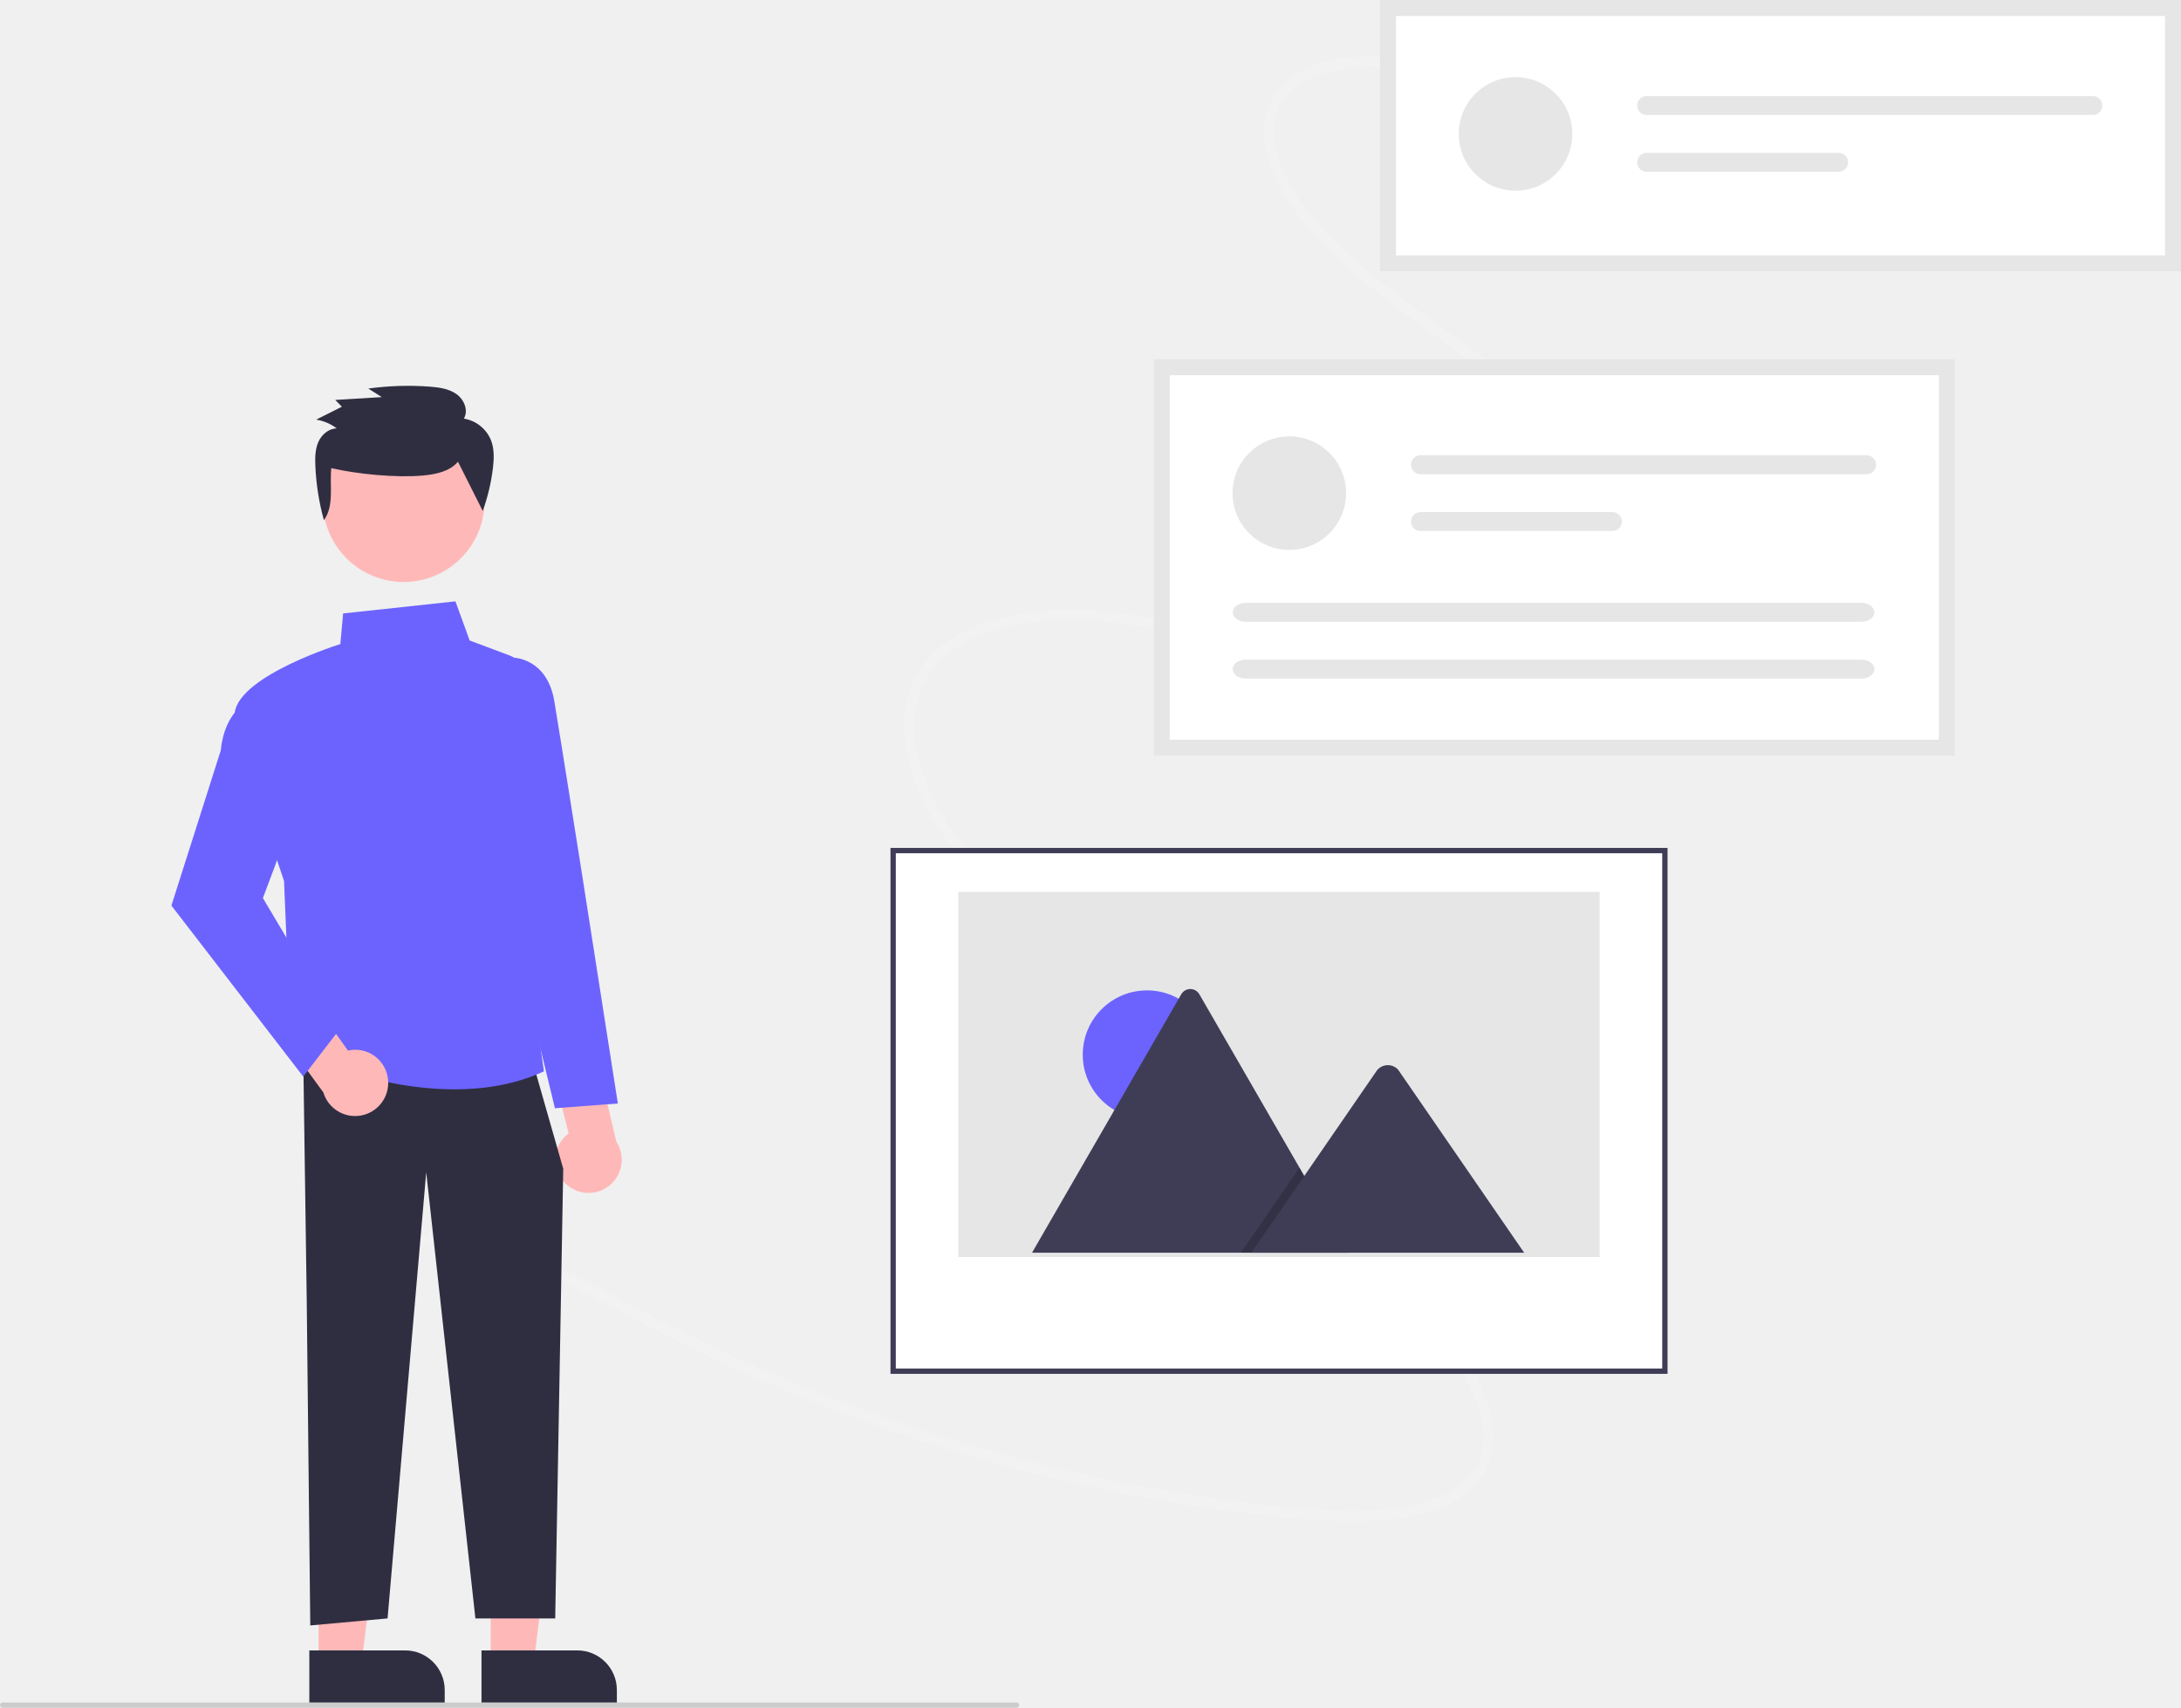
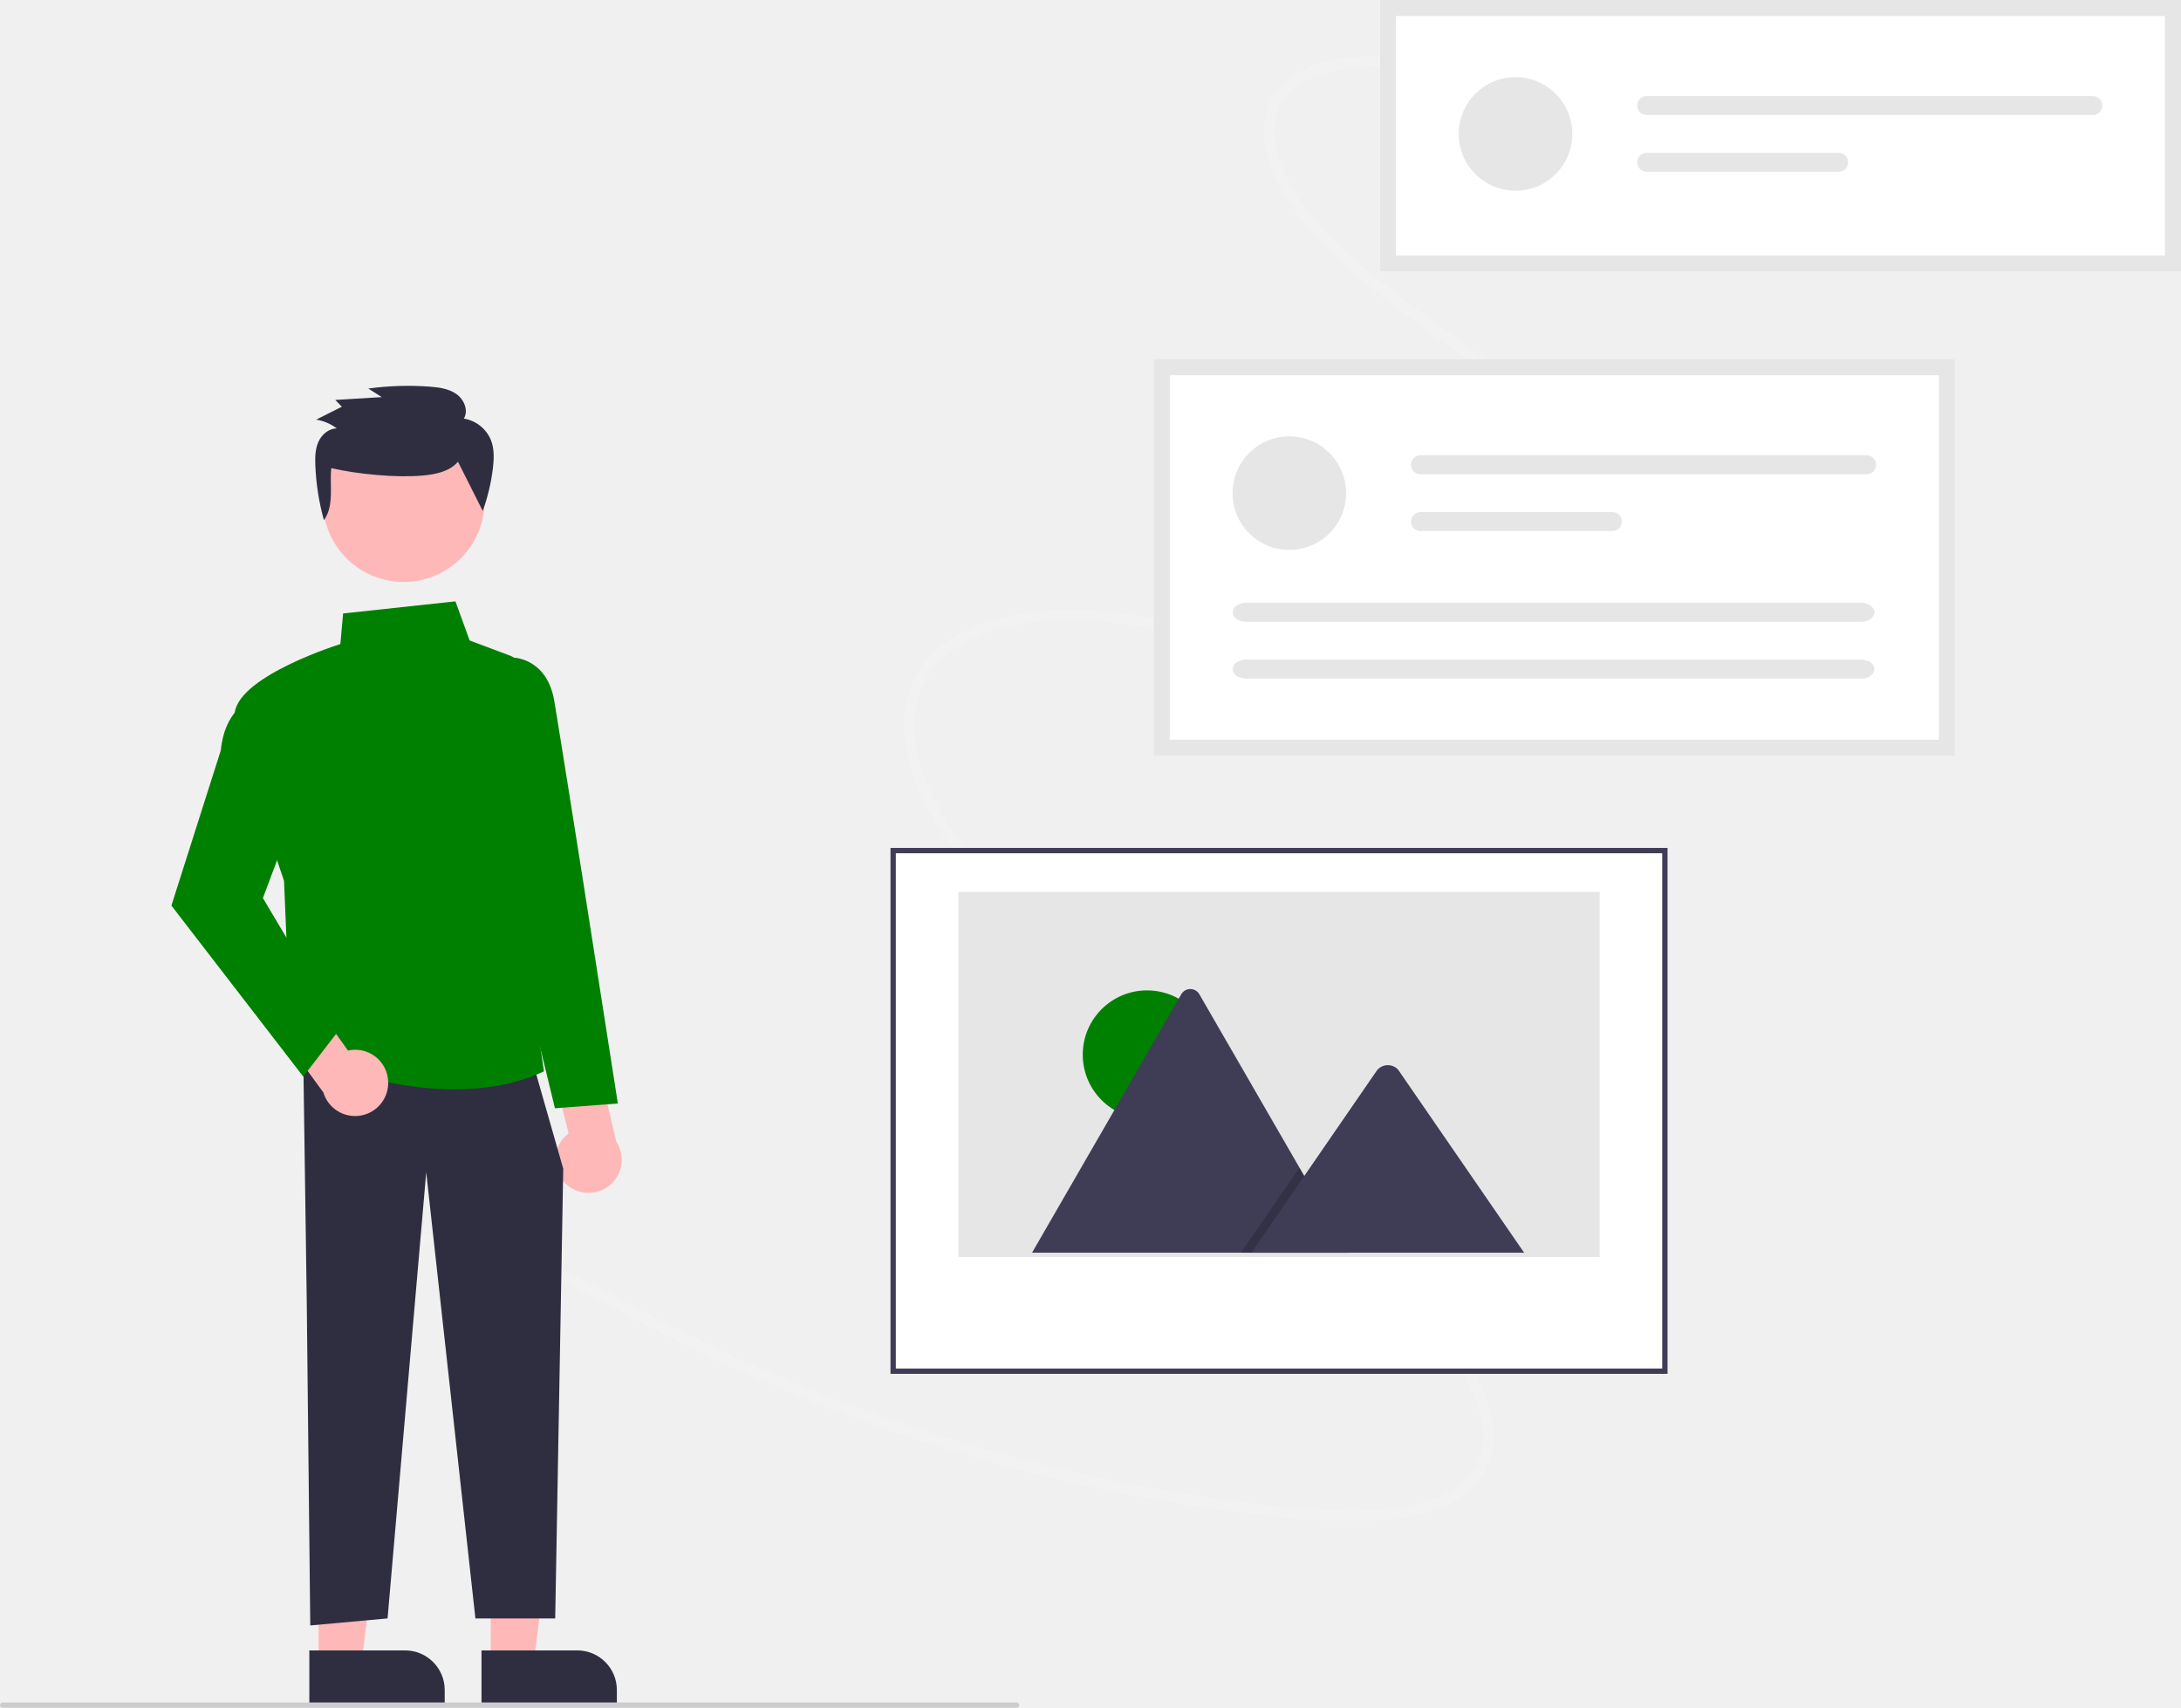
<svg xmlns="http://www.w3.org/2000/svg" id="e49cd177-4f21-4b2c-9072-3096883e7875" width="819.571" height="641.807" data-name="Layer 1" viewBox="0 0 819.571 641.807">
  <path fill="#f2f2f2" d="M334.771,657.999c-13.719-9.213-26.572-30.261-15.191-47.846,5.644-8.721,15.493-11.946,24.769-12.896,12.831-1.313,25.811,1.373,37.744,5.433,13.765,4.683,26.685,11.481,39.486,18.334,12.637,6.765,25.339,13.364,38.316,19.433a665.521,665.521,0,0,0,78.758,30.876A660.415,660.415,0,0,0,619.069,691.676q20.255,3.781,40.77,6.231c12.767,1.517,25.634,2.903,38.572,2.848,17.047-.072,45.498-2.057,51.763-23.87,3.321-11.566-1.174-23.595-6.794-32.948-6.796-11.309-16.124-20.647-25.276-29.752q-63.855-63.525-128.016-126.709c-9.959-9.857-20.052-19.607-29.311-30.216-8.668-9.932-16.927-20.763-22.124-33.308-4.54-10.957-7.199-24.325-2.287-36.187,4.074-9.838,12.838-16.113,22.003-19.782,22.69-9.082,48.65-6.218,71.175-1.23,27.985,6.197,54.739,16.673,82.686,23.017,22.566,5.123,47.755,7.836,70.751.117,8.817-2.96,17.474-7.82,23.394-15.705,5.799-7.724,7.832-17.396,6.912-26.78-1.086-11.075-5.7-21.362-11.222-30.467a134.013,134.013,0,0,0-23.885-28.635c-19.821-18.337-42.571-32.74-63.796-49.162-10.41-8.054-20.808-16.488-29.407-26.696-7.286-8.648-14.714-19.371-15.919-31.473-2.488-24.968,27.697-27.478,43.889-26.57a234.623,234.623,0,0,1,32.816,4.651c2.314.463,2.787-3.456.483-3.917-11.363-2.272-22.861-4.238-34.519-4.735-9.815-.418-20.269-.013-29.688,4.032-7.91,3.398-14.587,10.008-16.363,19.046-2.101,10.693,2.722,21.449,7.898,29.896,6.844,11.171,16.051,20.317,25.759,28.633,10.225,8.758,21.057,16.703,31.909,24.584,21.685,15.749,44.722,31.233,61.276,53.186,11.58,15.357,25.414,41.072,11.808,60.934-6.04,8.817-15.84,13.726-25.398,16.419-11.551,3.255-23.567,3.866-35.27,3.254-54.572-2.854-103.269-35.081-158.838-31.711-18.894,1.146-43.594,7.022-52.029,28.153-4.382,10.977-2.97,23.167.534,33.734,4.197,12.657,11.706,23.737,19.848,33.727,8.612,10.567,18.225,20.16,27.838,29.686q16.048,15.902,32.114,31.785l64.976,64.31,32.284,31.953c9.853,9.752,20.092,19.414,27.933,31.143,6.42,9.603,12.901,23.775,7.102,35.963-4.605,9.68-15.443,13.729-24.658,15.668-11.932,2.51-24.178,2.365-36.104,1.561-13.756-.928-27.456-2.592-41.055-4.588a642.114,642.114,0,0,1-82.905-17.89,667.514,667.514,0,0,1-80.181-28.518q-19.784-8.494-38.994-18.278c-13.199-6.727-26.051-14.167-39.454-20.476-12.123-5.707-24.772-10.423-38.092-12.506-11.122-1.739-23.514-1.935-34.358,2.891a29.834,29.834,0,0,0-16.327,17.996,36.793,36.793,0,0,0,1.263,24.646,47.413,47.413,0,0,0,17.918,21.571c1.96,1.316,4.268-1.885,2.3-3.207Z" transform="translate(-190.2145 -129.0964)" />
  <path fill="#fff" d="M1009.786,231.096h-301v-102h301Z" transform="translate(-190.2145 -129.0964)" />
  <rect width="290" height="195.648" x="335.626" y="319.659" fill="#fff" />
  <path fill="#3f3d56" d="M816.84,645.404h-292V447.756h292Zm-290-2h288V449.756h-288Z" transform="translate(-190.2145 -129.0964)" />
  <path fill="#e6e6e6" d="M550.347,601.516H791.333V464.277H550.347Z" transform="translate(-190.2145 -129.0964)" />
-   <circle cx="431.026" cy="396.355" r="24.153" fill="#6c63ff" />
+   <circle cx="431.026" cy="396.355" r="24.153" fill="green" />
  <path fill="#3f3d56" d="M696.981,599.882H578.494a2.413,2.413,0,0,1-.443-.035l56.039-97.068a3.924,3.924,0,0,1,6.83,0l37.609,65.14,1.802,3.117Z" transform="translate(-190.2145 -129.0964)" />
  <polygon points="506.767 470.786 466.312 470.786 486.171 441.94 487.601 439.862 488.316 438.823 490.117 441.94 506.767 470.786" opacity=".2" style="isolation:isolate" />
  <path fill="#3f3d56" d="M762.955,599.882H660.472l19.859-28.846,1.429-2.078,25.878-37.592a5.236,5.236,0,0,1,7.773-.465,4.672,4.672,0,0,1,.373.465Z" transform="translate(-190.2145 -129.0964)" />
  <rect width="295" height="143" x="436.571" y="138" fill="#fff" />
  <circle cx="484.495" cy="185.33" r="21.338" fill="#e6e6e6" />
  <path fill="#e6e6e6" d="M723.991,300.201a3.556,3.556,0,0,0,0,7.113H891.651a3.556,3.556,0,0,0,0-7.113Z" transform="translate(-190.2145 -129.0964)" />
  <path fill="#e6e6e6" d="M723.991,321.539a3.556,3.556,0,1,0-.015,7.113h72.159a3.556,3.556,0,1,0,0-7.113Z" transform="translate(-190.2145 -129.0964)" />
  <path fill="#e6e6e6" d="M658.343,355.654c-2.705,0-4.907,1.596-4.907,3.556s2.201,3.556,4.907,3.556H889.661c2.705,0,4.907-1.596,4.907-3.556s-2.201-3.556-4.907-3.556Z" transform="translate(-190.2145 -129.0964)" />
  <path fill="#e6e6e6" d="M658.343,376.992c-2.705,0-4.907,1.596-4.907,3.556s2.201,3.556,4.907,3.556H889.661c2.705,0,4.907-1.596,4.907-3.556s-2.201-3.556-4.907-3.556Z" transform="translate(-190.2145 -129.0964)" />
  <path fill="#e6e6e6" d="M924.786,413.096h-301v-149h301Zm-295-6h289v-137h-289Z" transform="translate(-190.2145 -129.0964)" />
  <circle cx="569.495" cy="50.33" r="21.338" fill="#e6e6e6" />
  <path fill="#e6e6e6" d="M808.991,165.201a3.556,3.556,0,0,0,0,7.113H976.651a3.556,3.556,0,0,0,0-7.113Z" transform="translate(-190.2145 -129.0964)" />
  <path fill="#e6e6e6" d="M808.991,186.539a3.556,3.556,0,1,0-.015,7.113h72.159a3.556,3.556,0,1,0,0-7.113Z" transform="translate(-190.2145 -129.0964)" />
  <path fill="#e6e6e6" d="M1009.786,231.096h-301v-102h301Zm-295-6h289v-90h-289Z" transform="translate(-190.2145 -129.0964)" />
  <polygon fill="#ffb8b8" points="184.403 624.868 200.589 624.867 208.29 562.433 184.4 562.435 184.403 624.868" />
  <path fill="#2f2e41" d="M371.149,749.339h50.872a0,0,0,0,1,0,0v19.655a0,0,0,0,1,0,0h-35.985A14.887,14.887,0,0,1,371.149,754.107v-4.768A0,0,0,0,1,371.149,749.339Z" transform="translate(602.9901 1389.218) rotate(179.9974)" />
  <polygon fill="#ffb8b8" points="119.708 624.868 135.895 624.867 143.595 562.433 119.706 562.435 119.708 624.868" />
  <path fill="#2f2e41" d="M306.455,749.339h50.872a0,0,0,0,1,0,0v19.655a0,0,0,0,1,0,0h-35.985a14.887,14.887,0,0,1-14.887-14.887v-4.768A0,0,0,0,1,306.455,749.339Z" transform="translate(473.6014 1389.221) rotate(179.9974)" />
  <path fill="#ffb8b8" d="M402.818,573.981a12.38,12.38,0,0,1,1.067-18.954l-6.935-27.428L412.591,519.32l9.249,38.871a12.447,12.447,0,0,1-19.022,15.79Z" transform="translate(-190.2145 -129.0964)" />
  <polygon fill="#2f2e41" points="113.952 396.978 115.272 489.399 116.592 610.866 145.639 608.225 160.162 440.548 178.646 608.225 208.633 608.225 211.653 439.227 201.091 402.259 113.952 396.978" />
-   <path fill="#6c63ff" d="M361.017,538.485c-31.604.002-60.696-14.302-61.088-14.498l-.326-.163L296.95,460.175c-.769-2.249-15.913-46.631-18.478-60.738-2.599-14.292,35.065-26.835,39.638-28.302l1.038-11.497,42.206-4.548,5.349,14.711,15.142,5.678a7.49,7.49,0,0,1,4.642,8.799l-8.416,34.223,16.554,113.227-.425.192C383.594,536.71,372.147,538.485,361.017,538.485Z" transform="translate(-190.2145 -129.0964)" />
-   <path fill="#6c63ff" d="M398.75,545.589l-14.647-60.298-15.876-72.763,8.059-36.265h6.89c.126,0,12.646.187,15.342,16.36,2.611,15.665,10.484,65.518,10.563,66.02l13.306,85.162Z" transform="translate(-190.2145 -129.0964)" />
+   <path fill="green" d="M361.017,538.485c-31.604.002-60.696-14.302-61.088-14.498l-.326-.163L296.95,460.175c-.769-2.249-15.913-46.631-18.478-60.738-2.599-14.292,35.065-26.835,39.638-28.302l1.038-11.497,42.206-4.548,5.349,14.711,15.142,5.678a7.49,7.49,0,0,1,4.642,8.799l-8.416,34.223,16.554,113.227-.425.192C383.594,536.71,372.147,538.485,361.017,538.485Z" transform="translate(-190.2145 -129.0964)" />
+   <path fill="green" d="M398.75,545.589l-14.647-60.298-15.876-72.763,8.059-36.265h6.89c.126,0,12.646.187,15.342,16.36,2.611,15.665,10.484,65.518,10.563,66.02l13.306,85.162Z" transform="translate(-190.2145 -129.0964)" />
  <path fill="#ffb8b8" d="M336.075,535.4a12.38,12.38,0,0,0-15.115-11.486l-16.372-23.073-16.448,6.529,23.578,32.258a12.447,12.447,0,0,0,24.357-4.23Z" transform="translate(-190.2145 -129.0964)" />
-   <path fill="#6c63ff" d="M304.167,533.69l-49.539-64.267,18.562-58.337c1.36-14.667,10.538-18.762,10.929-18.93l.596-.256L300.866,434.975,289.006,466.6l29.109,48.957Z" transform="translate(-190.2145 -129.0964)" />
+   <path fill="green" d="M304.167,533.69l-49.539-64.267,18.562-58.337c1.36-14.667,10.538-18.762,10.929-18.93l.596-.256L300.866,434.975,289.006,466.6l29.109,48.957Z" transform="translate(-190.2145 -129.0964)" />
  <circle cx="341.905" cy="317.421" r="30.389" fill="#ffb8b8" transform="translate(-300.5694 73.80032) rotate(-28.66319)" />
  <path fill="#2f2e41" d="M362.308,302.619c-3.146,3.723-8.47,4.773-13.38,5.204-9.974.875-24.476-.544-34.223-2.794-.696,6.742,1.201,14.012-2.77,19.559a90.798,90.798,0,0,1-3.226-20.584c-.12-2.986-.073-6.075,1.14-8.816s3.86-5.068,6.907-5.092a17.311,17.311,0,0,0-7.722-3.301l9.649-4.849-2.478-2.544,17.469-1.069-5.06-3.214a109.715,109.715,0,0,1,22.986-.726c3.56.262,7.282.763,10.166,2.826s4.551,6.162,2.76,9.19a13.344,13.344,0,0,1,10.169,8.069c1.286,3.26,1.168,6.881.772,10.355a73.399,73.399,0,0,1-3.848,16.281" transform="translate(-190.2145 -129.0964)" />
  <path fill="#ccc" d="M572.214,770.904h-381a1,1,0,0,1,0-2h381a1,1,0,1,1,0,2Z" transform="translate(-190.2145 -129.0964)" />
</svg>
